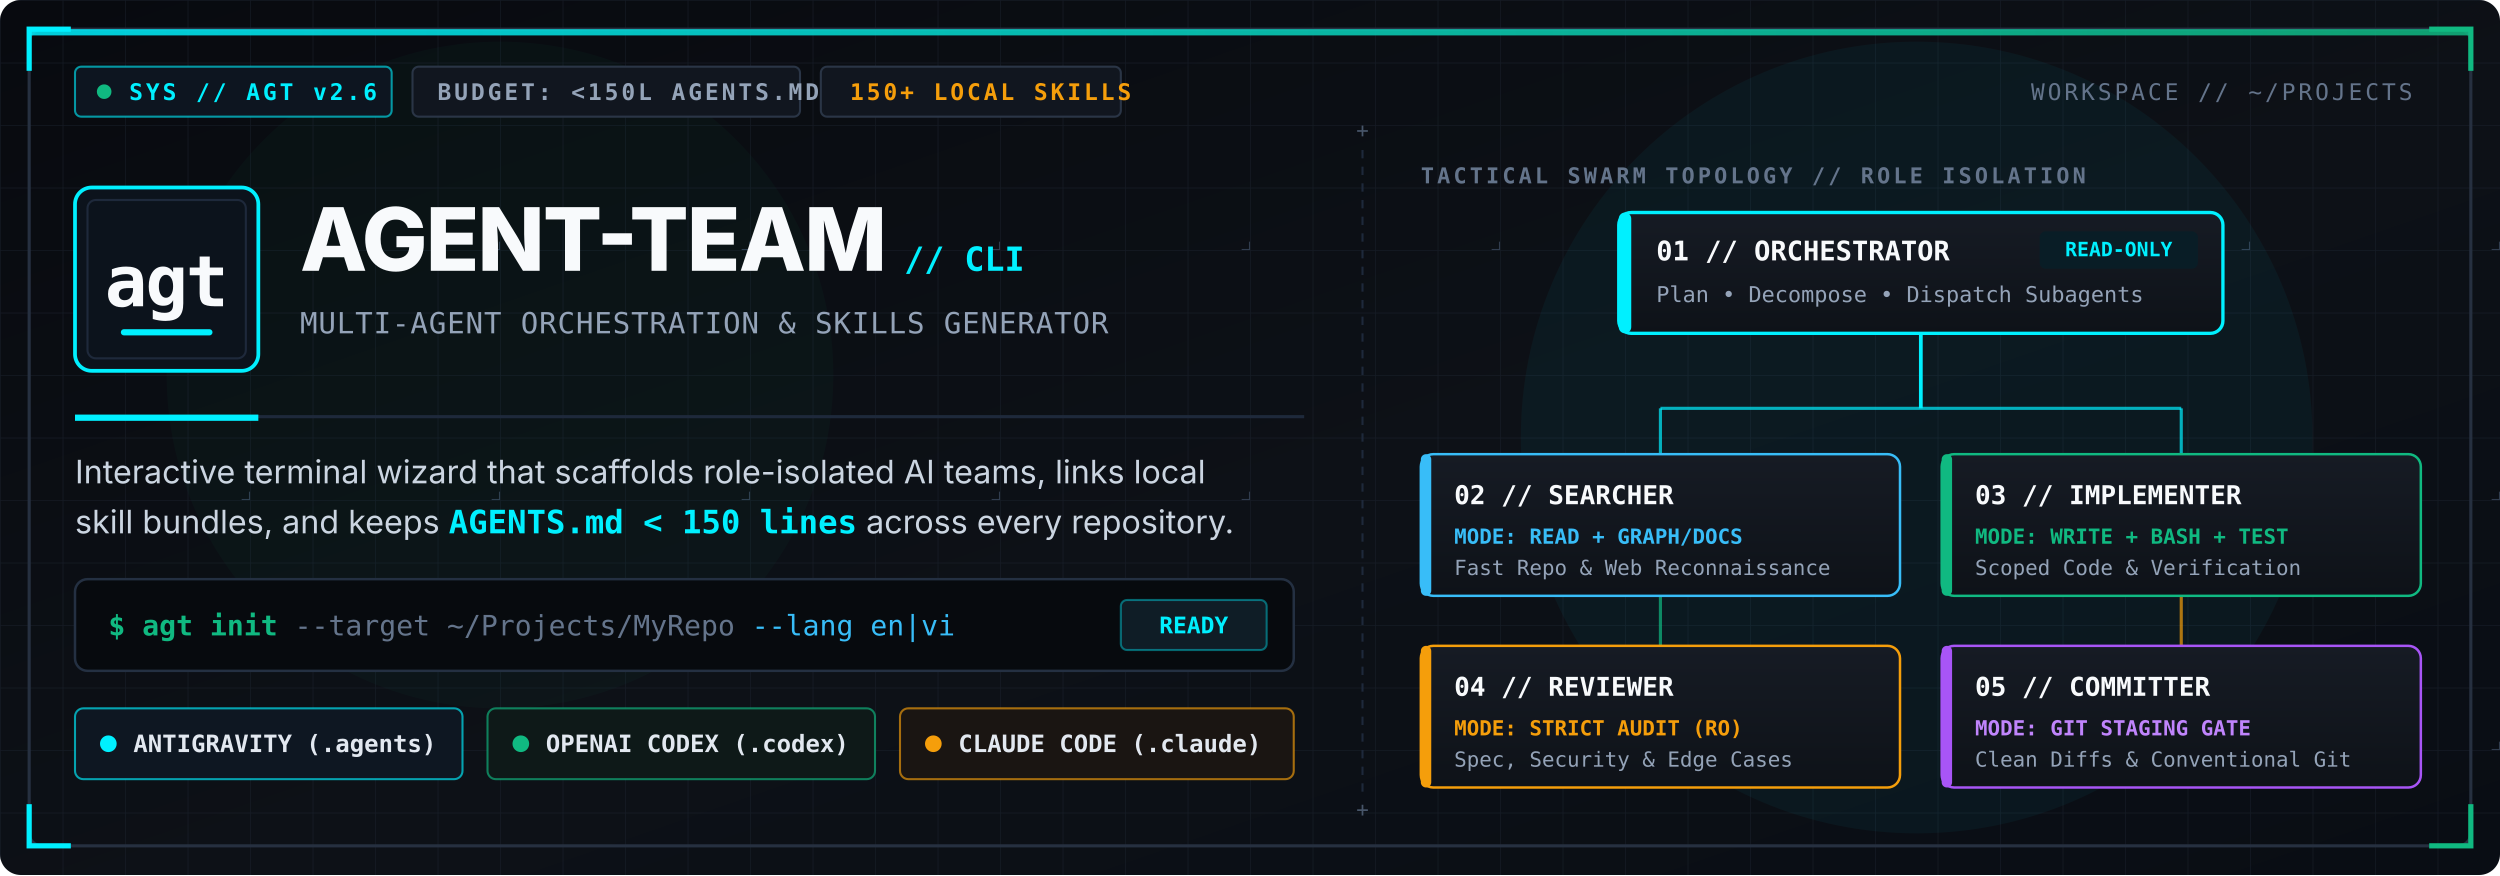
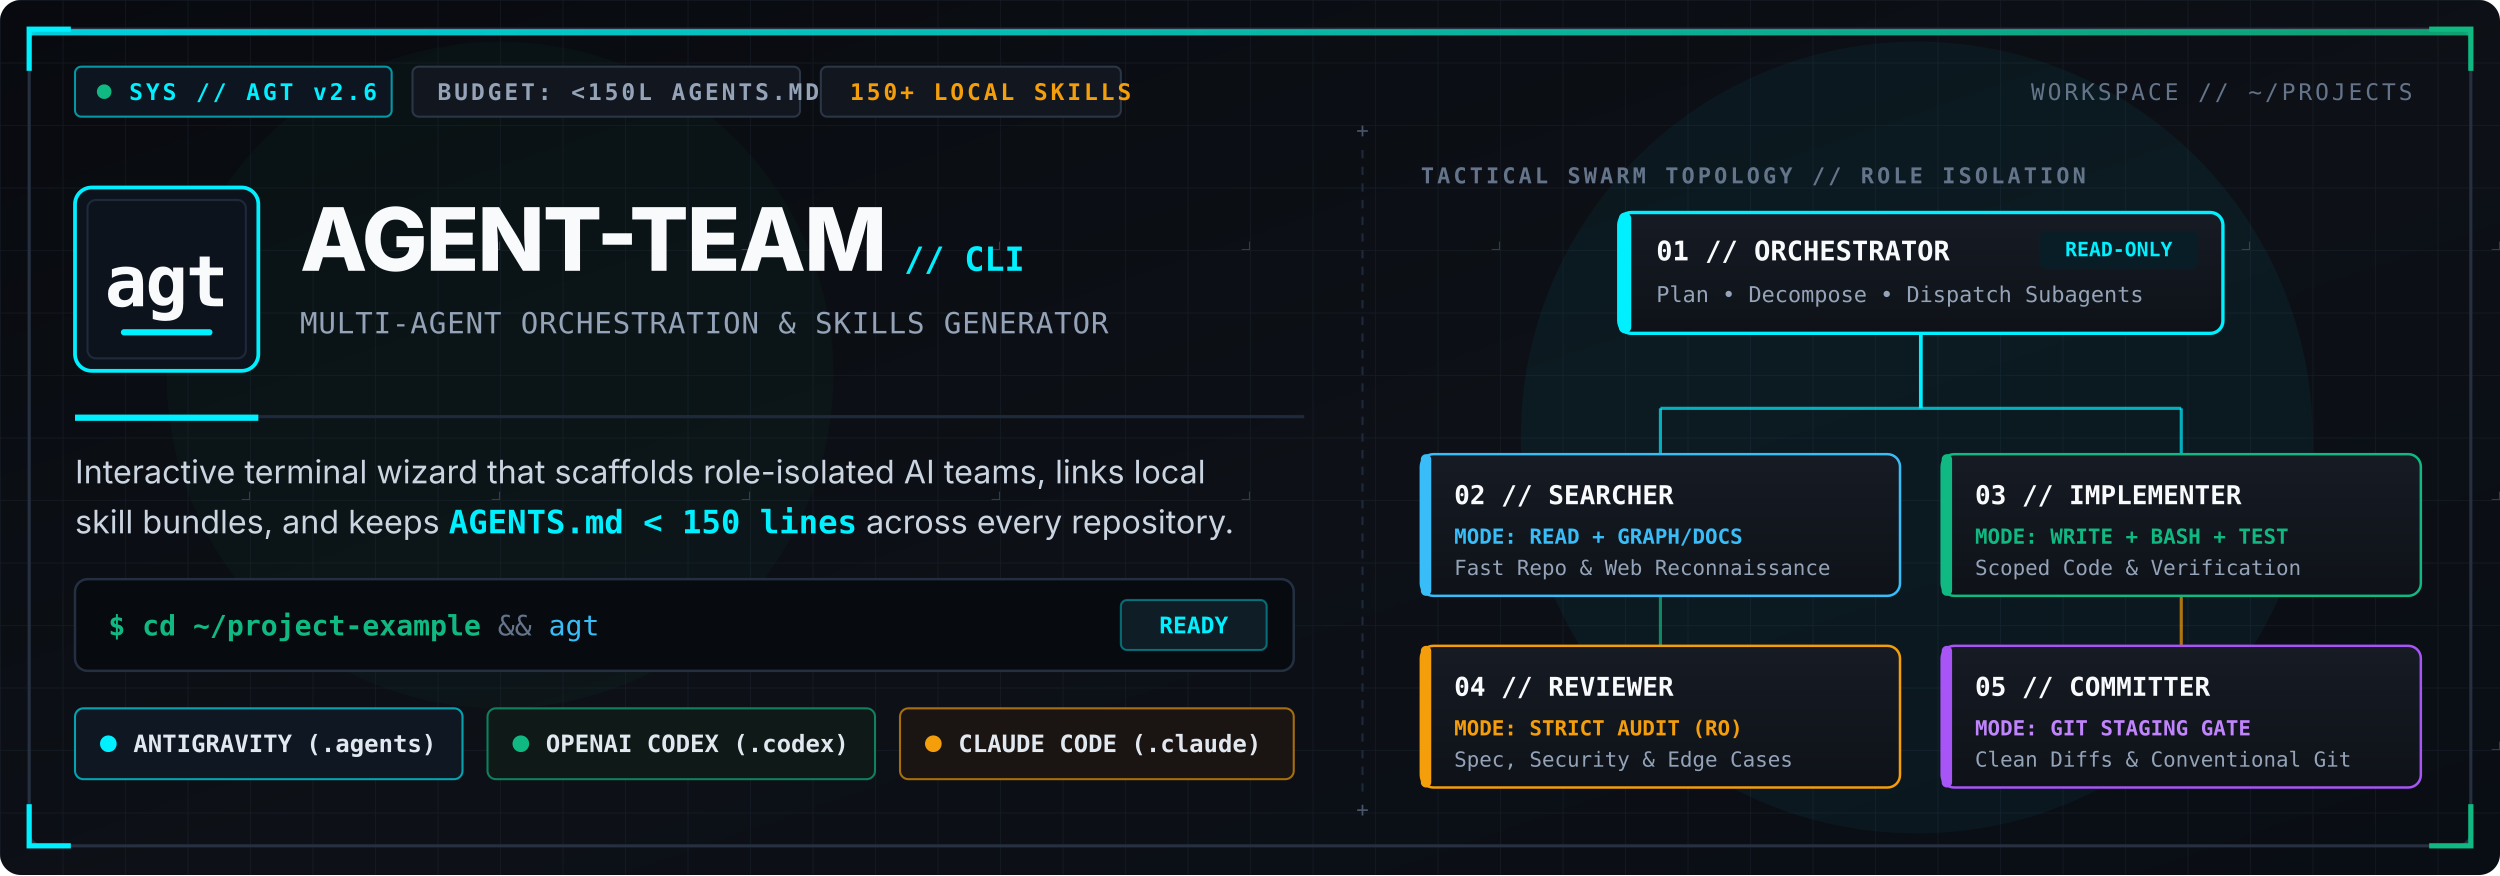
<svg xmlns="http://www.w3.org/2000/svg" viewBox="0 0 1200 420" width="100%" height="100%">
  <defs>
    <linearGradient id="bgGrad" x1="0%" y1="0%" x2="100%" y2="100%">
      <stop offset="0%" stop-color="#080A0F" />
      <stop offset="55%" stop-color="#0D1117" />
      <stop offset="100%" stop-color="#090D14" />
    </linearGradient>
    <linearGradient id="cyanGlow" x1="0%" y1="0%" x2="100%" y2="0%">
      <stop offset="0%" stop-color="#00F0FF" stop-opacity="0.85" />
      <stop offset="100%" stop-color="#10B981" stop-opacity="0.85" />
    </linearGradient>
    <linearGradient id="cardGrad" x1="0%" y1="0%" x2="0%" y2="100%">
      <stop offset="0%" stop-color="#161B24" />
      <stop offset="100%" stop-color="#0E1218" />
    </linearGradient>
    <pattern id="grid" width="30" height="30" patternUnits="userSpaceOnUse">
      <path d="M 30 0 L 0 0 0 30" fill="none" stroke="#1E2633" stroke-width="0.7" stroke-opacity="0.55" />
    </pattern>
    <pattern id="crosshairs" width="120" height="120" patternUnits="userSpaceOnUse">
      <path d="M 116 120 L 124 120 M 120 116 L 120 124" stroke="#303C4E" stroke-width="1" />
    </pattern>
    <filter id="softGlow" x="-20%" y="-20%" width="140%" height="140%">
      <feGaussianBlur stdDeviation="18" result="blur" />
      <feComposite in="SourceGraphic" in2="blur" operator="over" />
    </filter>
  </defs>
  <rect width="1200" height="420" rx="10" fill="url(#bgGrad)" />
  <rect width="1200" height="420" rx="10" fill="url(#grid)" />
  <rect width="1200" height="420" rx="10" fill="url(#crosshairs)" />
  <circle cx="920" cy="210" r="190" fill="#00F0FF" fill-opacity="0.045" />
  <circle cx="240" cy="180" r="160" fill="#10B981" fill-opacity="0.035" />
  <rect x="14" y="14" width="1172" height="392" rx="6" fill="none" stroke="#263040" stroke-width="1.5" />
  <rect x="14" y="14" width="1172" height="3" fill="url(#cyanGlow)" />
  <path d="M 14 34 L 14 14 L 34 14" fill="none" stroke="#00F0FF" stroke-width="2.5" />
  <path d="M 1166 14 L 1186 14 L 1186 34" fill="none" stroke="#10B981" stroke-width="2.5" />
  <path d="M 14 386 L 14 406 L 34 406" fill="none" stroke="#00F0FF" stroke-width="2.5" />
  <path d="M 1166 406 L 1186 406 L 1186 386" fill="none" stroke="#10B981" stroke-width="2.5" />
  <g font-family="ui-monospace, 'JetBrains Mono', 'SFMono-Regular', Menlo, Consolas, monospace" font-size="11" letter-spacing="1.4">
    <rect x="36" y="32" width="152" height="24" rx="3" fill="#0D1520" stroke="#00F0FF" stroke-width="1" stroke-opacity="0.6" />
    <circle cx="50" cy="44" r="3.5" fill="#10B981" />
    <text x="62" y="48" fill="#00F0FF" font-weight="700">SYS // AGT v2.6</text>
    <rect x="198" y="32" width="186" height="24" rx="3" fill="#11161F" stroke="#2A3546" stroke-width="1" />
    <text x="210" y="48" fill="#94A3B8" font-weight="600">BUDGET: &lt;150L AGENTS.MD</text>
    <rect x="394" y="32" width="144" height="24" rx="3" fill="#11161F" stroke="#2A3546" stroke-width="1" />
    <text x="408" y="48" fill="#F59E0B" font-weight="600">150+ LOCAL SKILLS</text>
    <text x="1158" y="48" fill="#64748B" text-anchor="end">WORKSPACE // ~/PROJECTS</text>
  </g>
  <g transform="translate(36, 86)">
    <rect x="0" y="4" width="88" height="88" rx="8" fill="#0C131C" stroke="#00F0FF" stroke-width="1.8" />
    <rect x="6" y="10" width="76" height="76" rx="4" fill="none" stroke="#1E293B" stroke-width="1" />
    <text x="44" y="61" text-anchor="middle" fill="#F8FAFC" font-family="ui-monospace, 'JetBrains Mono', Menlo, Consolas, monospace" font-size="34" font-weight="800" letter-spacing="-1">agt</text>
    <rect x="22" y="72" width="44" height="3" rx="1.5" fill="#00F0FF" />
    <text x="108" y="44" fill="#F8FAFC" font-family="-apple-system, BlinkMacSystemFont, 'Inter', 'Segoe UI', sans-serif" font-size="42" font-weight="800" letter-spacing="-0.8">AGENT-TEAM</text>
    <text x="398" y="44" fill="#00F0FF" font-family="ui-monospace, 'JetBrains Mono', Menlo, monospace" font-size="16" font-weight="700">// CLI</text>
    <text x="108" y="74" fill="#94A3B8" font-family="ui-monospace, 'JetBrains Mono', Menlo, Consolas, monospace" font-size="14" font-weight="500" letter-spacing="0.4">MULTI-AGENT ORCHESTRATION &amp; SKILLS GENERATOR</text>
    <line x1="0" y1="114" x2="590" y2="114" stroke="#1E293B" stroke-width="1.5" />
    <rect x="0" y="113" width="88" height="3" fill="#00F0FF" />
    <text x="0" y="146" fill="#CBD5E1" font-family="-apple-system, BlinkMacSystemFont, 'Inter', 'Segoe UI', sans-serif" font-size="15.5" font-weight="400">
      Interactive terminal wizard that scaffolds role-isolated AI teams, links local
    </text>
    <text x="0" y="170" fill="#CBD5E1" font-family="-apple-system, BlinkMacSystemFont, 'Inter', 'Segoe UI', sans-serif" font-size="15.5" font-weight="400">
      skill bundles, and keeps <tspan fill="#00F0FF" font-family="ui-monospace, monospace" font-weight="600">AGENTS.md &lt; 150 lines</tspan> across every repository.
    </text>
    <rect x="0" y="192" width="585" height="44" rx="6" fill="#070A0E" stroke="#243042" stroke-width="1.2" />
    <text x="16" y="219" font-family="ui-monospace, 'JetBrains Mono', Menlo, Consolas, monospace" font-size="13.5">
-       <tspan fill="#10B981" font-weight="700">$ agt init</tspan>
-       <tspan fill="#64748B"> --target ~/Projects/MyRepo </tspan>
-       <tspan fill="#38BDF8">--lang en|vi</tspan>
+       <tspan fill="#10B981" font-weight="700">$ cd ~/project-example</tspan>
+       <tspan fill="#64748B"> &amp;&amp; </tspan>
+       <tspan fill="#38BDF8">agt</tspan>
    </text>
    <rect x="502" y="202" width="70" height="24" rx="3" fill="#0F1D26" stroke="#00F0FF" stroke-opacity="0.4" />
    <text x="537" y="218" text-anchor="middle" fill="#00F0FF" font-family="ui-monospace, monospace" font-size="11" font-weight="700">READY</text>
    <g transform="translate(0, 254)" font-family="ui-monospace, 'JetBrains Mono', Menlo, Consolas, monospace" font-size="11.5" font-weight="700">
      <rect x="0" y="0" width="186" height="34" rx="4" fill="#0E1722" stroke="#00F0FF" stroke-width="1" stroke-opacity="0.65" />
      <circle cx="16" cy="17" r="4" fill="#00F0FF" />
      <text x="28" y="21" fill="#E2E8F0">ANTIGRAVITY (.agents)</text>
      <rect x="198" y="0" width="186" height="34" rx="4" fill="#0E1918" stroke="#10B981" stroke-width="1" stroke-opacity="0.65" />
      <circle cx="214" cy="17" r="4" fill="#10B981" />
      <text x="226" y="21" fill="#E2E8F0">OPENAI CODEX (.codex)</text>
      <rect x="396" y="0" width="189" height="34" rx="4" fill="#1A1512" stroke="#F59E0B" stroke-width="1" stroke-opacity="0.65" />
      <circle cx="412" cy="17" r="4" fill="#F59E0B" />
      <text x="424" y="21" fill="#E2E8F0">CLAUDE CODE (.claude)</text>
    </g>
  </g>
  <line x1="654" y1="72" x2="654" y2="380" stroke="#1E293B" stroke-width="1" stroke-dasharray="4 4" />
  <text x="654" y="66" text-anchor="middle" fill="#475569" font-family="ui-monospace, monospace" font-size="10">+</text>
  <text x="654" y="392" text-anchor="middle" fill="#475569" font-family="ui-monospace, monospace" font-size="10">+</text>
  <g transform="translate(682, 74)" font-family="ui-monospace, 'JetBrains Mono', Menlo, Consolas, monospace">
    <text x="0" y="14" fill="#64748B" font-size="10.5" font-weight="700" letter-spacing="1.5">TACTICAL SWARM TOPOLOGY // ROLE ISOLATION</text>
    <path d="M 240 86 L 240 122" stroke="#00F0FF" stroke-width="1.8" />
    <path d="M 115 122 L 365 122" stroke="#00F0FF" stroke-width="1.5" stroke-opacity="0.7" />
    <path d="M 115 122 L 115 144" stroke="#00F0FF" stroke-width="1.5" stroke-opacity="0.7" />
    <path d="M 365 122 L 365 144" stroke="#00F0FF" stroke-width="1.5" stroke-opacity="0.7" />
    <path d="M 115 212 L 115 236" stroke="#10B981" stroke-width="1.5" stroke-opacity="0.7" />
    <path d="M 365 212 L 365 236" stroke="#F59E0B" stroke-width="1.5" stroke-opacity="0.7" />
    <g transform="translate(95, 28)">
      <rect x="0" y="0" width="290" height="58" rx="6" fill="url(#cardGrad)" stroke="#00F0FF" stroke-width="1.6" />
      <rect x="0" y="0" width="6" height="58" rx="3" fill="#00F0FF" />
      <text x="18" y="23" fill="#F8FAFC" font-size="13" font-weight="800">01 // ORCHESTRATOR</text>
      <rect x="202" y="9" width="76" height="18" rx="3" fill="#091D26" />
      <text x="240" y="21" text-anchor="middle" fill="#00F0FF" font-size="9.5" font-weight="700">READ-ONLY</text>
      <text x="18" y="43" fill="#94A3B8" font-size="10.5">Plan • Decompose • Dispatch Subagents</text>
    </g>
    <g transform="translate(0, 144)">
      <rect x="0" y="0" width="230" height="68" rx="6" fill="url(#cardGrad)" stroke="#38BDF8" stroke-width="1.2" />
      <rect x="0" y="0" width="5" height="68" rx="2.5" fill="#38BDF8" />
      <text x="16" y="24" fill="#F8FAFC" font-size="12.5" font-weight="700">02 // SEARCHER</text>
      <text x="16" y="43" fill="#38BDF8" font-size="10" font-weight="600">MODE: READ + GRAPH/DOCS</text>
      <text x="16" y="58" fill="#94A3B8" font-size="10">Fast Repo &amp; Web Reconnaissance</text>
    </g>
    <g transform="translate(250, 144)">
      <rect x="0" y="0" width="230" height="68" rx="6" fill="url(#cardGrad)" stroke="#10B981" stroke-width="1.2" />
      <rect x="0" y="0" width="5" height="68" rx="2.5" fill="#10B981" />
      <text x="16" y="24" fill="#F8FAFC" font-size="12.5" font-weight="700">03 // IMPLEMENTER</text>
      <text x="16" y="43" fill="#10B981" font-size="10" font-weight="600">MODE: WRITE + BASH + TEST</text>
      <text x="16" y="58" fill="#94A3B8" font-size="10">Scoped Code &amp; Verification</text>
    </g>
    <g transform="translate(0, 236)">
      <rect x="0" y="0" width="230" height="68" rx="6" fill="url(#cardGrad)" stroke="#F59E0B" stroke-width="1.2" />
      <rect x="0" y="0" width="5" height="68" rx="2.5" fill="#F59E0B" />
      <text x="16" y="24" fill="#F8FAFC" font-size="12.5" font-weight="700">04 // REVIEWER</text>
      <text x="16" y="43" fill="#F59E0B" font-size="10" font-weight="600">MODE: STRICT AUDIT (RO)</text>
      <text x="16" y="58" fill="#94A3B8" font-size="10">Spec, Security &amp; Edge Cases</text>
    </g>
    <g transform="translate(250, 236)">
      <rect x="0" y="0" width="230" height="68" rx="6" fill="url(#cardGrad)" stroke="#A855F7" stroke-width="1.2" />
      <rect x="0" y="0" width="5" height="68" rx="2.5" fill="#A855F7" />
      <text x="16" y="24" fill="#F8FAFC" font-size="12.5" font-weight="700">05 // COMMITTER</text>
      <text x="16" y="43" fill="#C084FC" font-size="10" font-weight="600">MODE: GIT STAGING GATE</text>
      <text x="16" y="58" fill="#94A3B8" font-size="10">Clean Diffs &amp; Conventional Git</text>
    </g>
  </g>
</svg>
